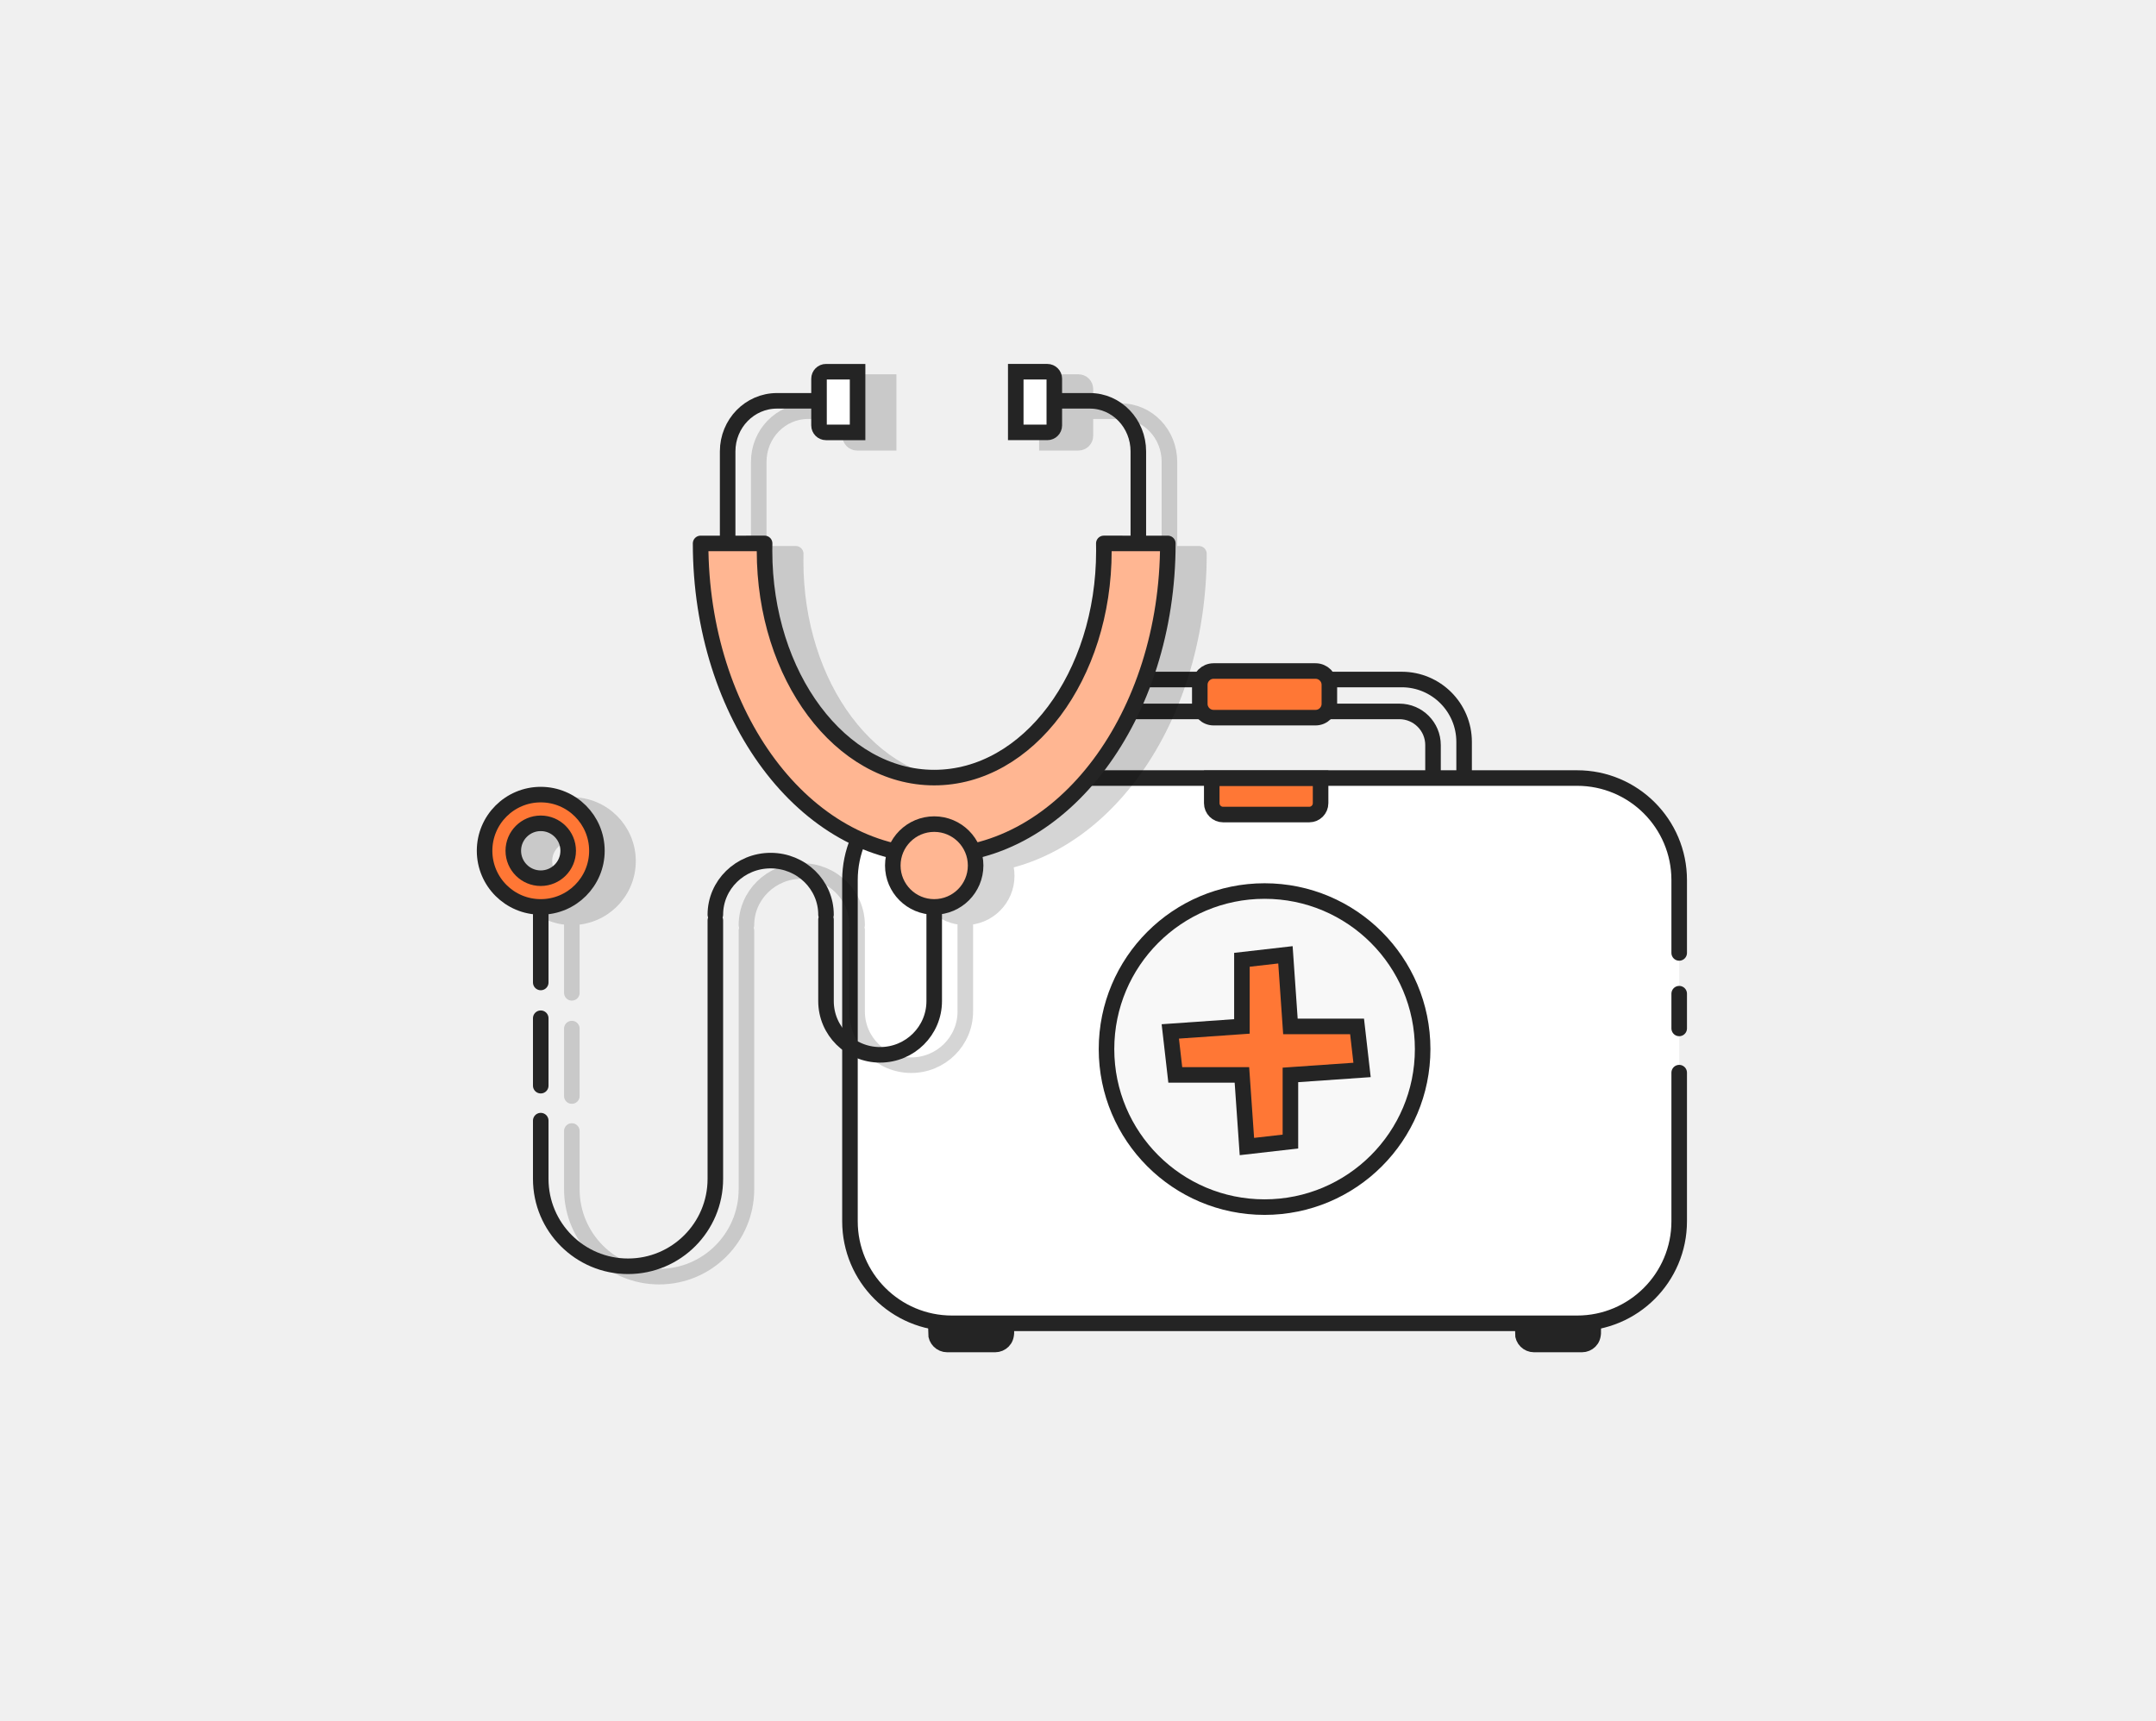
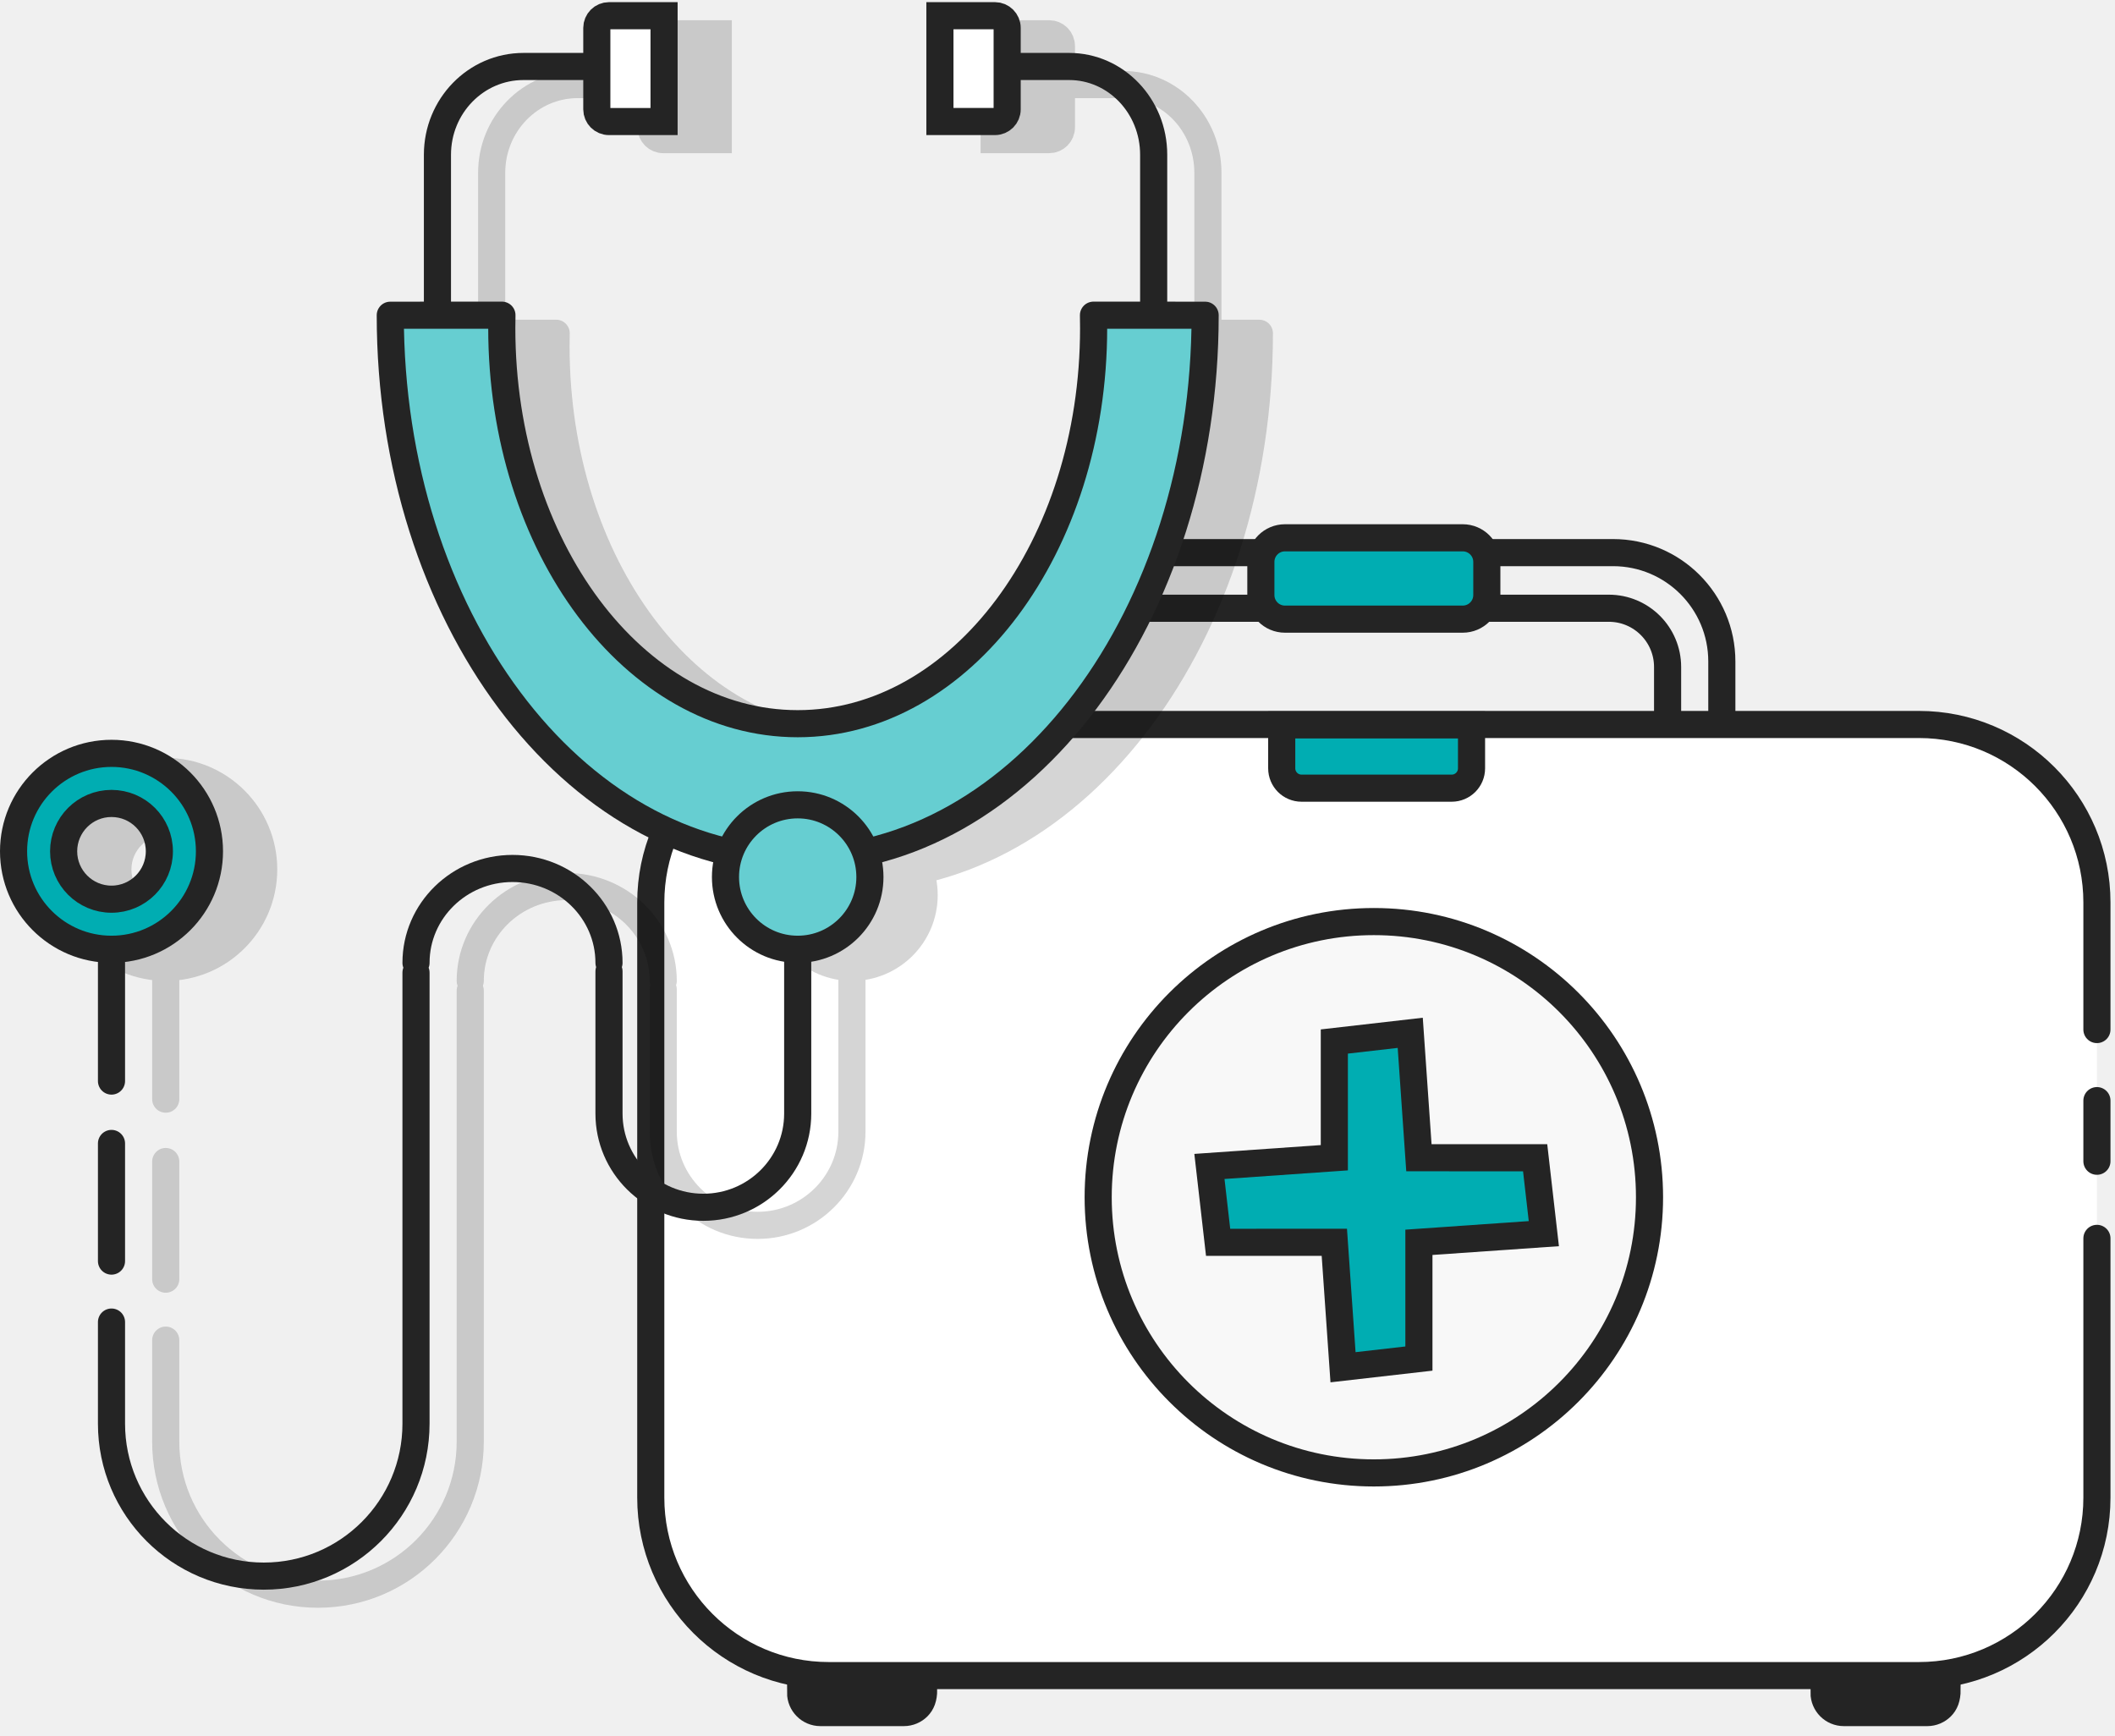
- <svg xmlns="http://www.w3.org/2000/svg" width="208" height="166" viewBox="0 0 208 166">
-   <g fill="none" fill-rule="evenodd" stroke-width="1.5" transform="translate(46 35)">
-     <g stroke="#242424" transform="translate(36 28.333)">
-       <path fill="#9F9F9F" d="M15.096,65.135 L8.288,65.308 C8.288,65.61 8.411,65.884 8.61,66.083 C8.808,66.281 9.082,66.404 9.385,66.404 L14,66.404 C14.303,66.404 14.577,66.281 14.775,66.083 C14.973,65.884 15.096,65.61 15.096,65.135 Z" />
-       <path d="M56.25,5.314 L23.75,5.314 L23.75,15.026 C23.75,15.923 24.114,16.736 24.702,17.324 C25.29,17.912 26.103,18.276 27,18.276 L53,18.276 C53.897,18.276 54.71,17.912 55.298,17.324 C55.886,16.736 56.25,15.923 56.25,15.026 L56.25,5.314 Z" transform="rotate(-180 40 11.795)" />
-       <path d="M59.25,2.237 L20.75,2.237 L20.75,12.256 C20.75,13.919 21.424,15.423 22.513,16.513 C23.602,17.602 25.107,18.276 26.769,18.276 L53.231,18.276 C54.893,18.276 56.398,17.602 57.487,16.513 C58.576,15.423 59.25,13.919 59.25,12.256 L59.25,2.237 Z" transform="rotate(-180 40 10.256)" />
-       <rect width="12.5" height="4.5" x="33.75" y="1.417" fill="#FF7735" rx="1.333" />
-       <path fill="#9F9F9F" d="M71.712,65.135 L64.904,65.308 C64.904,65.61 65.027,65.884 65.225,66.083 C65.423,66.281 65.697,66.404 66,66.404 L70.615,66.404 C70.918,66.404 71.192,66.281 71.39,66.083 C71.589,65.884 71.712,65.61 71.712,65.135 Z" />
-       <path fill="#FFF" stroke-linecap="round" stroke-linejoin="round" d="M80,40.172 L80,54.513 C80,59.951 75.592,64.359 70.154,64.359 L9.846,64.359 C4.408,64.359 0,59.951 0,54.513 L0,21.59 C0,16.152 4.408,11.744 9.846,11.744 L70.154,11.744 C75.592,11.744 80,16.152 80,21.59 L80,28.62 M80,32.552 L80,35.905" />
-       <path fill="#FF7735" d="M45.404,11.767 L34.904,11.767 L34.904,14.171 C34.904,14.473 35.027,14.747 35.225,14.946 C35.423,15.144 35.697,15.267 36,15.267 L44.308,15.267 C44.61,15.267 44.884,15.144 45.083,14.946 C45.281,14.747 45.404,14.473 45.404,14.171 L45.404,11.767 Z" />
-       <circle cx="40" cy="37.897" r="15.25" fill="#F8F8F8" />
-       <path fill="#FF7735" d="M42.013,28.801 L37.814,29.282 L37.814,35.711 L30.904,36.193 L31.385,40.391 L37.814,40.39 L38.295,47.301 L42.493,46.821 L42.493,40.39 L49.404,39.91 L48.923,35.712 L42.493,35.711 L42.013,28.801 Z" />
-     </g>
-     <g stroke="#C8C8C8" opacity=".766" transform="translate(3 1)" style="mix-blend-mode:multiply">
-       <path d="M63.82,3.677 L63.82,24.655 C63.82,27.351 61.689,29.537 59.06,29.537 C55.376,29.537 52.613,29.537 50.771,29.537 M36.536,29.537 C34.963,29.537 32.409,29.537 28.874,29.537 C26.292,29.537 24.199,27.351 24.199,24.655 L24.199,3.677" transform="rotate(-180 44.01 16.607)" />
-       <path fill="#C8C8C8" d="M56.783,1.936 L50.928,1.936 L50.928,4.982 C50.928,5.168 51.003,5.337 51.125,5.458 C51.247,5.58 51.415,5.656 51.601,5.656 L56.109,5.656 C56.295,5.656 56.463,5.58 56.585,5.458 C56.707,5.337 56.783,5.168 56.783,4.982 L56.783,1.936 Z" transform="rotate(-90 53.855 3.796)" />
-       <path fill="#C8C8C8" d="M37.803,1.936 L31.948,1.936 L31.948,4.982 C31.948,5.168 32.023,5.337 32.145,5.458 C32.267,5.58 32.436,5.656 32.622,5.656 L37.129,5.656 C37.315,5.656 37.484,5.58 37.606,5.458 C37.727,5.337 37.803,5.168 37.803,4.982 L37.803,1.936 Z" transform="rotate(90 34.875 3.796)" />
-       <path fill="#C8C8C8" stroke-linejoin="round" d="M66.667,17.438 C66.667,34.078 56.576,47.568 44.128,47.568 C31.68,47.568 21.59,34.078 21.59,17.438 L27.767,17.436 C27.761,17.673 27.758,17.911 27.758,18.149 C27.758,30.236 35.087,40.034 44.128,40.034 C53.169,40.034 60.498,30.236 60.498,18.149 C60.498,17.911 60.495,17.673 60.49,17.436 L66.667,17.438 L66.667,17.438 Z" />
-       <path fill="#C8C8C8" d="M6.168,41.675 C7.665,41.675 9.019,42.282 10,43.262 C10.98,44.243 11.587,45.597 11.587,47.094 C11.587,48.59 10.98,49.945 10,50.925 C9.019,51.906 7.665,52.512 6.168,52.512 C4.672,52.512 3.318,51.906 2.337,50.925 C1.356,49.945 0.75,48.59 0.75,47.094 C0.75,45.597 1.356,44.243 2.337,43.262 C3.318,42.282 4.672,41.675 6.168,41.675 Z M6.168,44.446 C5.437,44.446 4.775,44.742 4.296,45.221 C3.817,45.7 3.52,46.362 3.52,47.094 C3.52,47.825 3.817,48.487 4.296,48.966 C4.775,49.445 5.437,49.742 6.168,49.742 C6.9,49.742 7.562,49.445 8.041,48.966 C8.52,48.487 8.816,47.825 8.816,47.094 C8.816,46.362 8.52,45.7 8.041,45.221 C7.562,44.742 6.9,44.446 6.168,44.446 Z" />
-       <path stroke-linecap="round" stroke-linejoin="round" d="M23.013,53.805 L23.013,78.757 C23.013,83.413 19.242,87.189 14.591,87.189 C9.939,87.189 6.168,83.413 6.168,78.757 C6.168,76.589 6.168,74.715 6.168,73.135 M6.168,69.762 C6.168,68.011 6.168,65.842 6.168,63.254 M6.168,59.803 C6.168,58.55 6.168,56.369 6.168,53.262 M44.128,52.316 L44.128,61.602 C44.128,64.464 41.791,66.785 38.909,66.785 C36.026,66.785 33.689,64.464 33.689,61.602 L33.689,53.737 M23.013,53.262 C23.013,50.38 25.403,48.043 28.351,48.043 C31.299,48.043 33.689,50.38 33.689,53.262 L33.689,53.262" />
-       <circle cx="44.128" cy="48.517" r="3.995" fill="#C8C8C8" />
-     </g>
-     <g stroke="#242424">
-       <path d="M63.82,3.677 L63.82,24.655 C63.82,27.351 61.689,29.537 59.06,29.537 C55.376,29.537 52.613,29.537 50.771,29.537 M36.536,29.537 C34.963,29.537 32.409,29.537 28.874,29.537 C26.292,29.537 24.199,27.351 24.199,24.655 L24.199,3.677" transform="rotate(-180 44.01 16.607)" />
-       <path fill="#FFF" d="M56.783,1.936 L50.928,1.936 L50.928,4.982 C50.928,5.168 51.003,5.337 51.125,5.458 C51.247,5.58 51.415,5.656 51.601,5.656 L56.109,5.656 C56.295,5.656 56.463,5.58 56.585,5.458 C56.707,5.337 56.783,5.168 56.783,4.982 L56.783,1.936 Z" transform="rotate(-90 53.855 3.796)" />
-       <path fill="#FFF" d="M37.803,1.936 L31.948,1.936 L31.948,4.982 C31.948,5.168 32.023,5.337 32.145,5.458 C32.267,5.58 32.436,5.656 32.622,5.656 L37.129,5.656 C37.315,5.656 37.484,5.58 37.606,5.458 C37.727,5.337 37.803,5.168 37.803,4.982 L37.803,1.936 Z" transform="rotate(90 34.875 3.796)" />
-       <path fill="#FFB692" stroke-linejoin="round" d="M66.667,17.438 C66.667,34.078 56.576,47.568 44.128,47.568 C31.68,47.568 21.59,34.078 21.59,17.438 L27.767,17.436 C27.761,17.673 27.758,17.911 27.758,18.149 C27.758,30.236 35.087,40.034 44.128,40.034 C53.169,40.034 60.498,30.236 60.498,18.149 C60.498,17.911 60.495,17.673 60.49,17.436 L66.667,17.438 L66.667,17.438 Z" />
-       <path fill="#FF7735" d="M6.168,41.675 C7.665,41.675 9.019,42.282 10,43.262 C10.98,44.243 11.587,45.597 11.587,47.094 C11.587,48.59 10.98,49.945 10,50.925 C9.019,51.906 7.665,52.512 6.168,52.512 C4.672,52.512 3.318,51.906 2.337,50.925 C1.356,49.945 0.75,48.59 0.75,47.094 C0.75,45.597 1.356,44.243 2.337,43.262 C3.318,42.282 4.672,41.675 6.168,41.675 Z M6.168,44.446 C5.437,44.446 4.775,44.742 4.296,45.221 C3.817,45.7 3.52,46.362 3.52,47.094 C3.52,47.825 3.817,48.487 4.296,48.966 C4.775,49.445 5.437,49.742 6.168,49.742 C6.9,49.742 7.562,49.445 8.041,48.966 C8.52,48.487 8.816,47.825 8.816,47.094 C8.816,46.362 8.52,45.7 8.041,45.221 C7.562,44.742 6.9,44.446 6.168,44.446 Z" />
-       <path stroke-linecap="round" stroke-linejoin="round" d="M23.013,53.805 L23.013,78.757 C23.013,83.413 19.242,87.189 14.591,87.189 C9.939,87.189 6.168,83.413 6.168,78.757 C6.168,76.589 6.168,74.715 6.168,73.135 M6.168,69.762 C6.168,68.011 6.168,65.842 6.168,63.254 M6.168,59.803 C6.168,58.55 6.168,56.369 6.168,53.262 M44.128,52.316 L44.128,61.602 C44.128,64.464 41.791,66.785 38.909,66.785 C36.026,66.785 33.689,64.464 33.689,61.602 L33.689,53.737 M23.013,53.262 C23.013,50.38 25.403,48.043 28.351,48.043 C31.299,48.043 33.689,50.38 33.689,53.262 L33.689,53.262" />
-       <circle cx="44.128" cy="48.517" r="3.995" fill="#FFB692" />
+ <svg xmlns="http://www.w3.org/2000/svg" width="117px" height="96px" viewBox="0 0 117 96" version="1.1">
+   <g id="01_Design" stroke="none" stroke-width="1" fill="none" fill-rule="evenodd">
+     <g id="01_all-services" transform="translate(-900, -1319)" stroke-width="1.5">
+       <g id="arzttermin_buchen" transform="translate(854, 1279)">
+         <g id="Group-3" transform="translate(46, 40)">
+           <g id="Group-2" transform="translate(36, 28.33333)" stroke="#242424">
+             <path d="M15.096,65.135 C15.096,65.61 14.973,65.884 14.775,66.083 C14.577,66.281 14.303,66.404 14,66.404 L14,66.404 L9.385,66.404 C9.082,66.404 8.808,66.281 8.61,66.083 C8.411,65.884 8.288,65.61 8.288,65.308 L8.288,65.308 Z" id="Rectangle" fill="#9F9F9F" />
+             <path d="M56.25,5.314 L56.25,15.026 C56.25,15.923 55.886,16.736 55.298,17.324 C54.71,17.912 53.897,18.276 53,18.276 L53,18.276 L27,18.276 C26.103,18.276 25.29,17.912 24.702,17.324 C24.114,16.736 23.75,15.923 23.75,15.026 L23.75,15.026 L23.75,5.314 L56.25,5.314 Z" id="Rectangle-Copy-4" transform="translate(40, 11.79487) rotate(-180) translate(-40, -11.79487) " />
+             <path d="M59.25,2.237 L59.25,12.256 C59.25,13.919 58.576,15.423 57.487,16.513 C56.398,17.602 54.893,18.276 53.231,18.276 L53.231,18.276 L26.769,18.276 C25.107,18.276 23.602,17.602 22.513,16.513 C21.424,15.423 20.75,13.919 20.75,12.256 L20.75,12.256 L20.75,2.237 L59.25,2.237 Z" id="Rectangle-Copy-4" transform="translate(40, 10.25641) rotate(-180) translate(-40, -10.25641) " />
+             <rect id="Rectangle" fill="#00ADB2" x="33.75" y="1.417" width="12.5" height="4.5" rx="1.333" />
+             <path d="M71.712,65.135 C71.712,65.61 71.589,65.884 71.39,66.083 C71.192,66.281 70.918,66.404 70.615,66.404 L70.615,66.404 L66,66.404 C65.697,66.404 65.423,66.281 65.225,66.083 C65.027,65.884 64.904,65.61 64.904,65.308 L64.904,65.308 Z" id="Rectangle-Copy-2" fill="#9F9F9F" />
+             <path d="M80,40.172 L80,54.513 C80,59.951 75.592,64.359 70.154,64.359 L9.846,64.359 C4.408,64.359 0,59.951 0,54.513 L0,21.59 C0,16.152 4.408,11.744 9.846,11.744 L70.154,11.744 C75.592,11.744 80,16.152 80,21.59 L80,28.62 M80,32.552 L80,35.905" id="Shape" fill="#FFFFFF" stroke-linecap="round" stroke-linejoin="round" />
+             <path d="M45.404,11.767 L45.404,14.171 C45.404,14.473 45.281,14.747 45.083,14.946 C44.884,15.144 44.61,15.267 44.308,15.267 L44.308,15.267 L36,15.267 C35.697,15.267 35.423,15.144 35.225,14.946 C35.027,14.747 34.904,14.473 34.904,14.171 L34.904,14.171 L34.904,11.767 L45.404,11.767 Z" id="Rectangle-Copy-3" fill="#00ADB2" />
+             <circle id="Oval" fill="#F8F8F8" cx="40" cy="37.897" r="15.25" />
+             <path d="M42.013,28.801 L42.493,35.711 L48.923,35.712 L49.404,39.91 L42.493,40.39 L42.493,46.821 L38.295,47.301 L37.814,40.39 L31.385,40.391 L30.904,36.193 L37.814,35.711 L37.814,29.282 L42.013,28.801 Z" id="Combined-Shape" fill="#00ADB2" />
+           </g>
+           <g id="Group" opacity="0.766" style="mix-blend-mode: multiply;" transform="translate(3, 1)" stroke="#C8C8C8">
+             <path d="M63.82,3.677 L63.82,24.655 C63.82,27.351 61.689,29.537 59.06,29.537 C55.376,29.537 52.613,29.537 50.771,29.537 M36.536,29.537 C34.963,29.537 32.409,29.537 28.874,29.537 C26.292,29.537 24.199,27.351 24.199,24.655 L24.199,3.677" id="Shape" transform="translate(44.00949, 16.60735) rotate(-180) translate(-44.00949, -16.60735) " />
+             <path d="M56.783,1.936 L56.783,4.982 C56.783,5.168 56.707,5.337 56.585,5.458 C56.463,5.58 56.295,5.656 56.109,5.656 L56.109,5.656 L51.601,5.656 C51.415,5.656 51.247,5.58 51.125,5.458 C51.003,5.337 50.928,5.168 50.928,4.982 L50.928,4.982 L50.928,1.936 L56.783,1.936 Z" id="Rectangle-Copy" fill="#C8C8C8" transform="translate(53.85528, 3.795967) rotate(-90) translate(-53.85528, -3.795967) " />
+             <path d="M37.803,1.936 L37.803,4.982 C37.803,5.168 37.727,5.337 37.606,5.458 C37.484,5.58 37.315,5.656 37.129,5.656 L37.129,5.656 L32.622,5.656 C32.436,5.656 32.267,5.58 32.145,5.458 C32.023,5.337 31.948,5.168 31.948,4.982 L31.948,4.982 L31.948,1.936 L37.803,1.936 Z" id="Rectangle-Copy-5" fill="#C8C8C8" transform="translate(34.87544, 3.795967) rotate(-270) translate(-34.87544, -3.795967) " />
+             <path d="M66.667,17.438 C66.667,34.078 56.576,47.568 44.128,47.568 C31.68,47.568 21.59,34.078 21.59,17.438 L27.767,17.436 C27.761,17.673 27.758,17.911 27.758,18.149 C27.758,30.236 35.087,40.034 44.128,40.034 C53.169,40.034 60.498,30.236 60.498,18.149 C60.498,17.911 60.495,17.673 60.49,17.436 L66.667,17.438 L66.667,17.438 Z" id="Combined-Shape" fill="#C8C8C8" stroke-linejoin="round" />
+             <path d="M6.168,41.675 C7.665,41.675 9.019,42.282 10,43.262 C10.98,44.243 11.587,45.597 11.587,47.094 C11.587,48.59 10.98,49.945 10,50.925 C9.019,51.906 7.665,52.512 6.168,52.512 C4.672,52.512 3.318,51.906 2.337,50.925 C1.356,49.945 0.75,48.59 0.75,47.094 C0.75,45.597 1.356,44.243 2.337,43.262 C3.318,42.282 4.672,41.675 6.168,41.675 Z M6.168,44.446 C5.437,44.446 4.775,44.742 4.296,45.221 C3.817,45.7 3.52,46.362 3.52,47.094 C3.52,47.825 3.817,48.487 4.296,48.966 C4.775,49.445 5.437,49.742 6.168,49.742 C6.9,49.742 7.562,49.445 8.041,48.966 C8.52,48.487 8.816,47.825 8.816,47.094 C8.816,46.362 8.52,45.7 8.041,45.221 C7.562,44.742 6.9,44.446 6.168,44.446 Z" id="Combined-Shape" fill="#C8C8C8" />
+             <path d="M23.013,53.805 L23.013,78.757 C23.013,83.413 19.242,87.189 14.591,87.189 C9.939,87.189 6.168,83.413 6.168,78.757 C6.168,76.589 6.168,74.715 6.168,73.135 M6.168,69.762 C6.168,68.011 6.168,65.842 6.168,63.254 M6.168,59.803 C6.168,58.55 6.168,56.369 6.168,53.262 M44.128,52.316 L44.128,61.602 C44.128,64.464 41.791,66.785 38.909,66.785 C36.026,66.785 33.689,64.464 33.689,61.602 L33.689,53.737 M23.013,53.262 C23.013,50.38 25.403,48.043 28.351,48.043 C31.299,48.043 33.689,50.38 33.689,53.262 L33.689,53.262" id="Shape" stroke-linecap="round" stroke-linejoin="round" />
+             <circle id="Oval" fill="#C8C8C8" cx="44.128" cy="48.517" r="3.995" />
+           </g>
+           <g id="Group" stroke="#242424">
+             <path d="M63.82,3.677 L63.82,24.655 C63.82,27.351 61.689,29.537 59.06,29.537 C55.376,29.537 52.613,29.537 50.771,29.537 M36.536,29.537 C34.963,29.537 32.409,29.537 28.874,29.537 C26.292,29.537 24.199,27.351 24.199,24.655 L24.199,3.677" id="Shape" transform="translate(44.00949, 16.60735) rotate(-180) translate(-44.00949, -16.60735) " />
+             <path d="M56.783,1.936 L56.783,4.982 C56.783,5.168 56.707,5.337 56.585,5.458 C56.463,5.58 56.295,5.656 56.109,5.656 L56.109,5.656 L51.601,5.656 C51.415,5.656 51.247,5.58 51.125,5.458 C51.003,5.337 50.928,5.168 50.928,4.982 L50.928,4.982 L50.928,1.936 L56.783,1.936 Z" id="Rectangle-Copy" fill="#FFFFFF" transform="translate(53.85528, 3.795967) rotate(-90) translate(-53.85528, -3.795967) " />
+             <path d="M37.803,1.936 L37.803,4.982 C37.803,5.168 37.727,5.337 37.606,5.458 C37.484,5.58 37.315,5.656 37.129,5.656 L37.129,5.656 L32.622,5.656 C32.436,5.656 32.267,5.58 32.145,5.458 C32.023,5.337 31.948,5.168 31.948,4.982 L31.948,4.982 L31.948,1.936 L37.803,1.936 Z" id="Rectangle-Copy-5" fill="#FFFFFF" transform="translate(34.87544, 3.795967) rotate(-270) translate(-34.87544, -3.795967) " />
+             <path d="M66.667,17.438 C66.667,34.078 56.576,47.568 44.128,47.568 C31.68,47.568 21.59,34.078 21.59,17.438 L27.767,17.436 C27.761,17.673 27.758,17.911 27.758,18.149 C27.758,30.236 35.087,40.034 44.128,40.034 C53.169,40.034 60.498,30.236 60.498,18.149 C60.498,17.911 60.495,17.673 60.49,17.436 L66.667,17.438 L66.667,17.438 Z" id="Combined-Shape" fill="#66CED1" stroke-linejoin="round" />
+             <path d="M6.168,41.675 C7.665,41.675 9.019,42.282 10,43.262 C10.98,44.243 11.587,45.597 11.587,47.094 C11.587,48.59 10.98,49.945 10,50.925 C9.019,51.906 7.665,52.512 6.168,52.512 C4.672,52.512 3.318,51.906 2.337,50.925 C1.356,49.945 0.75,48.59 0.75,47.094 C0.75,45.597 1.356,44.243 2.337,43.262 C3.318,42.282 4.672,41.675 6.168,41.675 Z M6.168,44.446 C5.437,44.446 4.775,44.742 4.296,45.221 C3.817,45.7 3.52,46.362 3.52,47.094 C3.52,47.825 3.817,48.487 4.296,48.966 C4.775,49.445 5.437,49.742 6.168,49.742 C6.9,49.742 7.562,49.445 8.041,48.966 C8.52,48.487 8.816,47.825 8.816,47.094 C8.816,46.362 8.52,45.7 8.041,45.221 C7.562,44.742 6.9,44.446 6.168,44.446 Z" id="Combined-Shape" fill="#00ADB2" />
+             <path d="M23.013,53.805 L23.013,78.757 C23.013,83.413 19.242,87.189 14.591,87.189 C9.939,87.189 6.168,83.413 6.168,78.757 C6.168,76.589 6.168,74.715 6.168,73.135 M6.168,69.762 C6.168,68.011 6.168,65.842 6.168,63.254 M6.168,59.803 C6.168,58.55 6.168,56.369 6.168,53.262 M44.128,52.316 L44.128,61.602 C44.128,64.464 41.791,66.785 38.909,66.785 C36.026,66.785 33.689,64.464 33.689,61.602 L33.689,53.737 M23.013,53.262 C23.013,50.38 25.403,48.043 28.351,48.043 C31.299,48.043 33.689,50.38 33.689,53.262 L33.689,53.262" id="Shape" stroke-linecap="round" stroke-linejoin="round" />
+             <circle id="Oval" fill="#66CED1" cx="44.128" cy="48.517" r="3.995" />
+           </g>
+         </g>
+       </g>
    </g>
  </g>
</svg>
